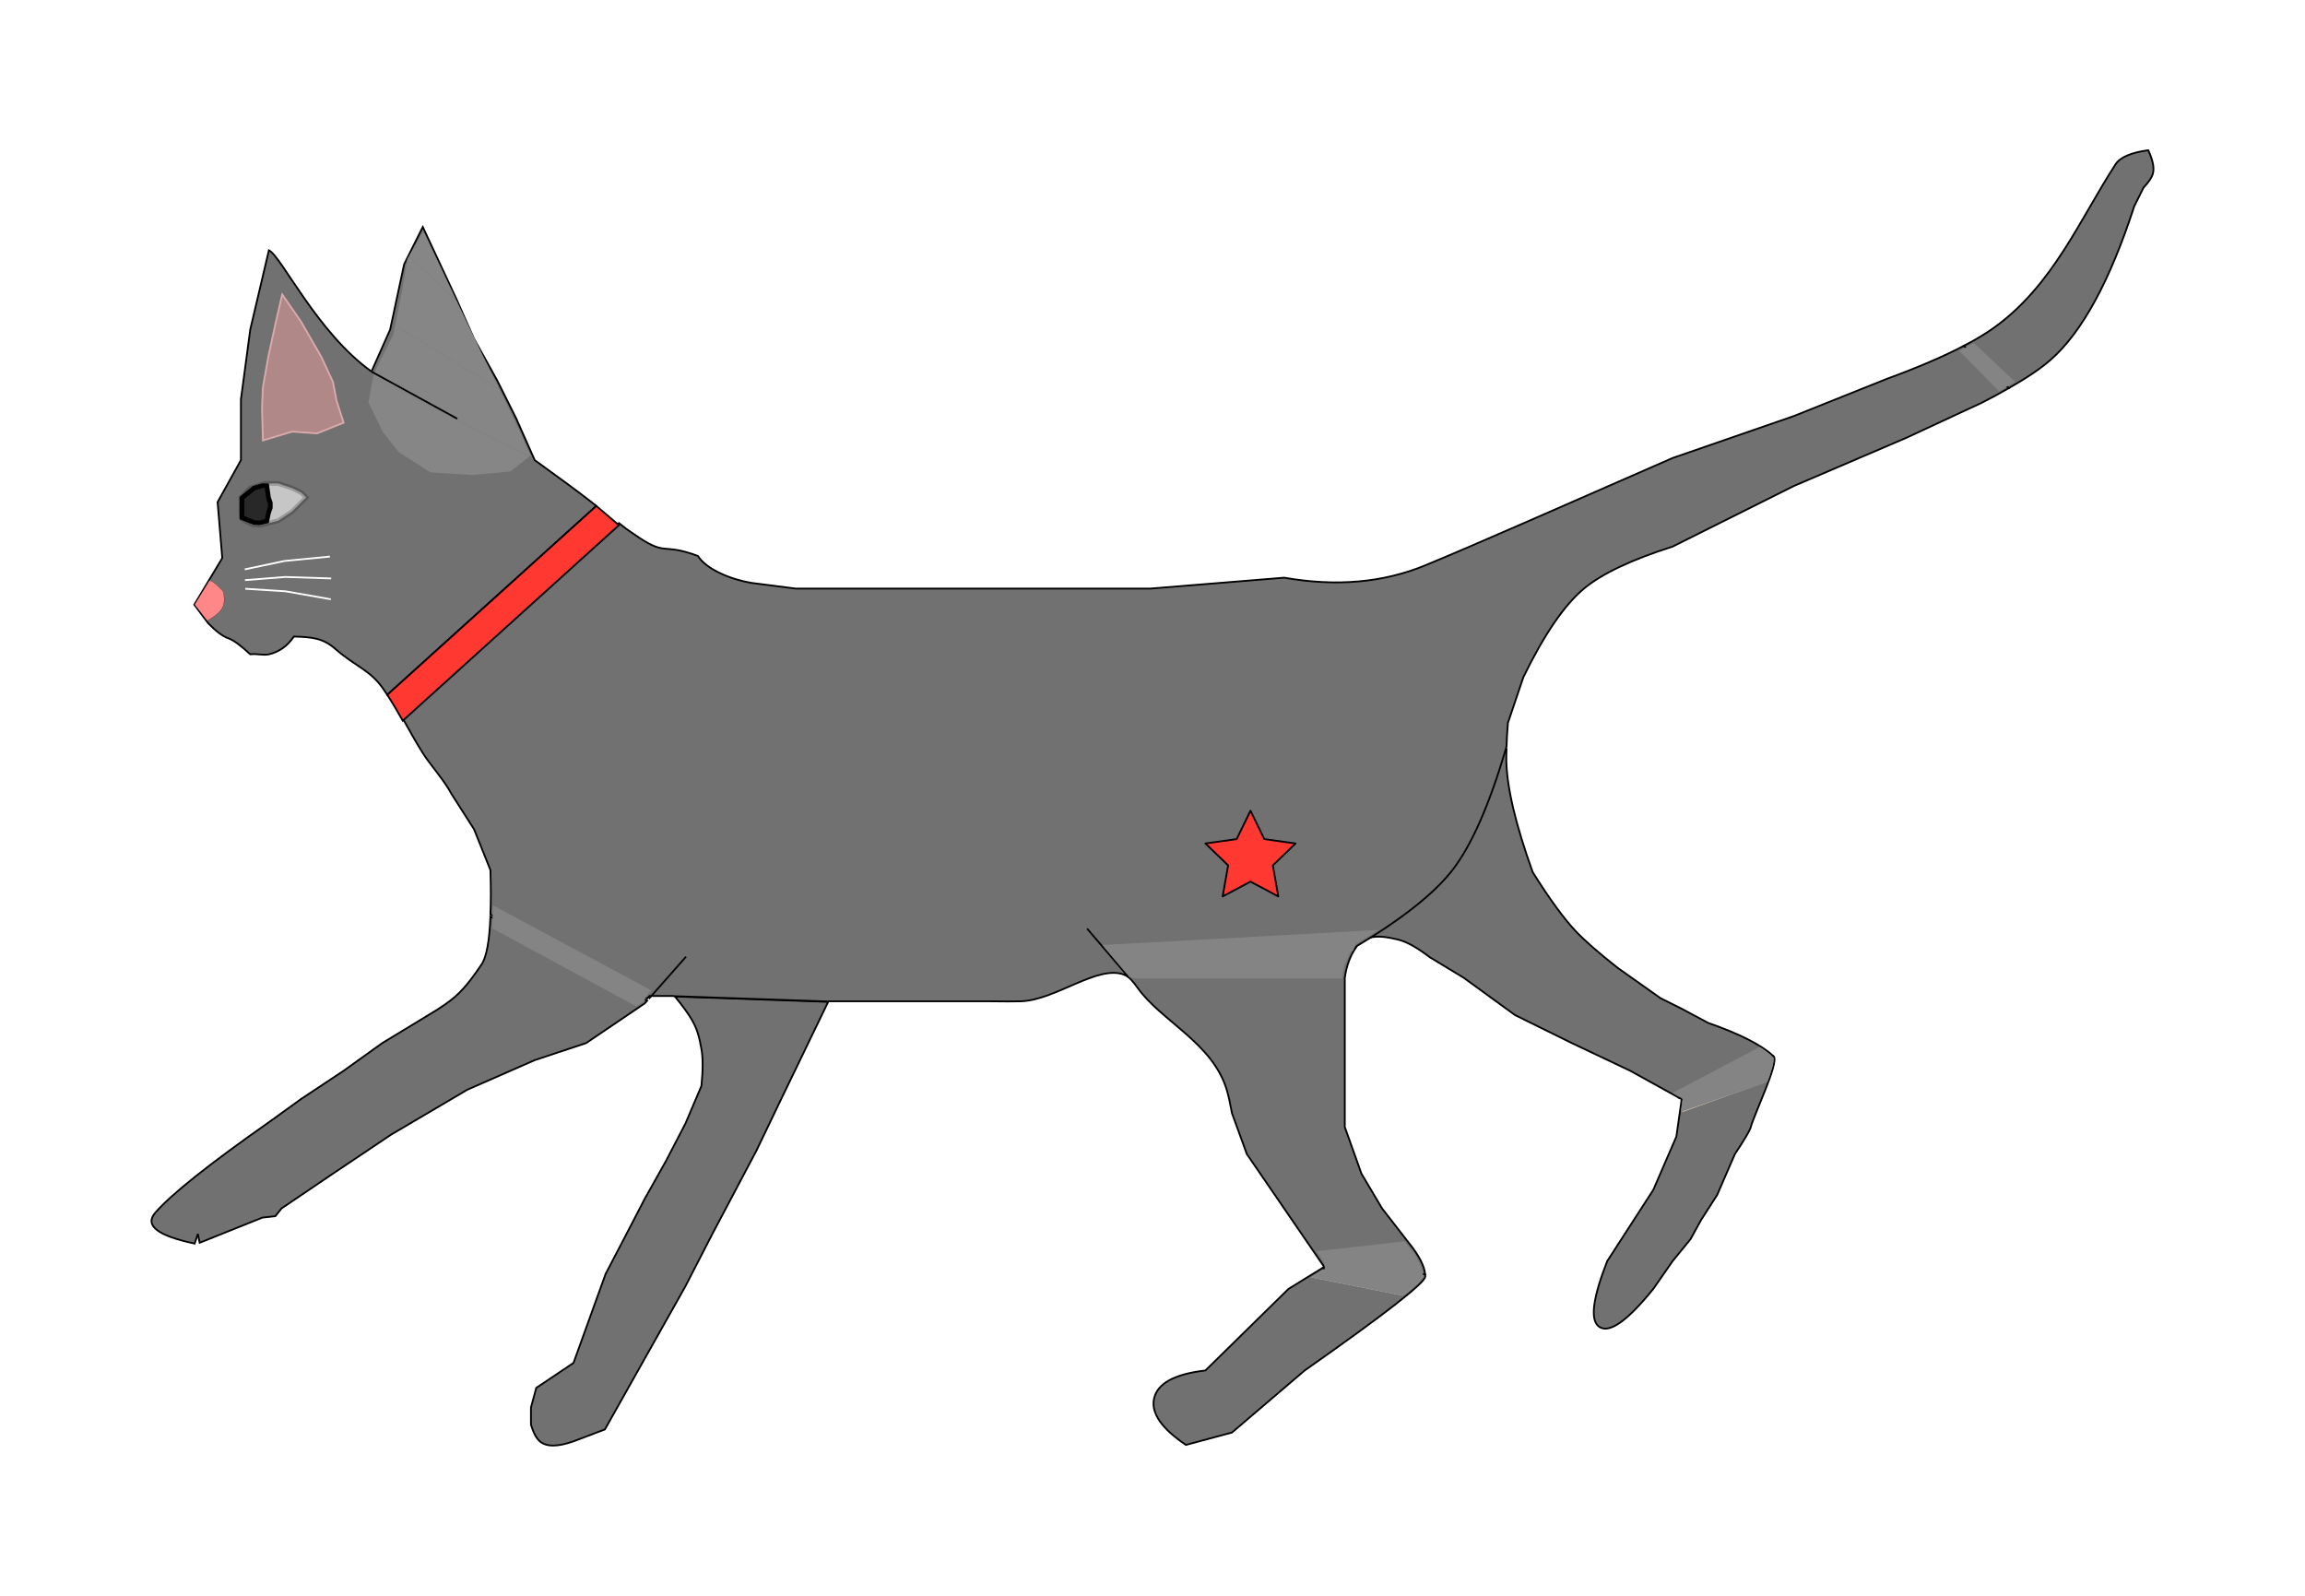
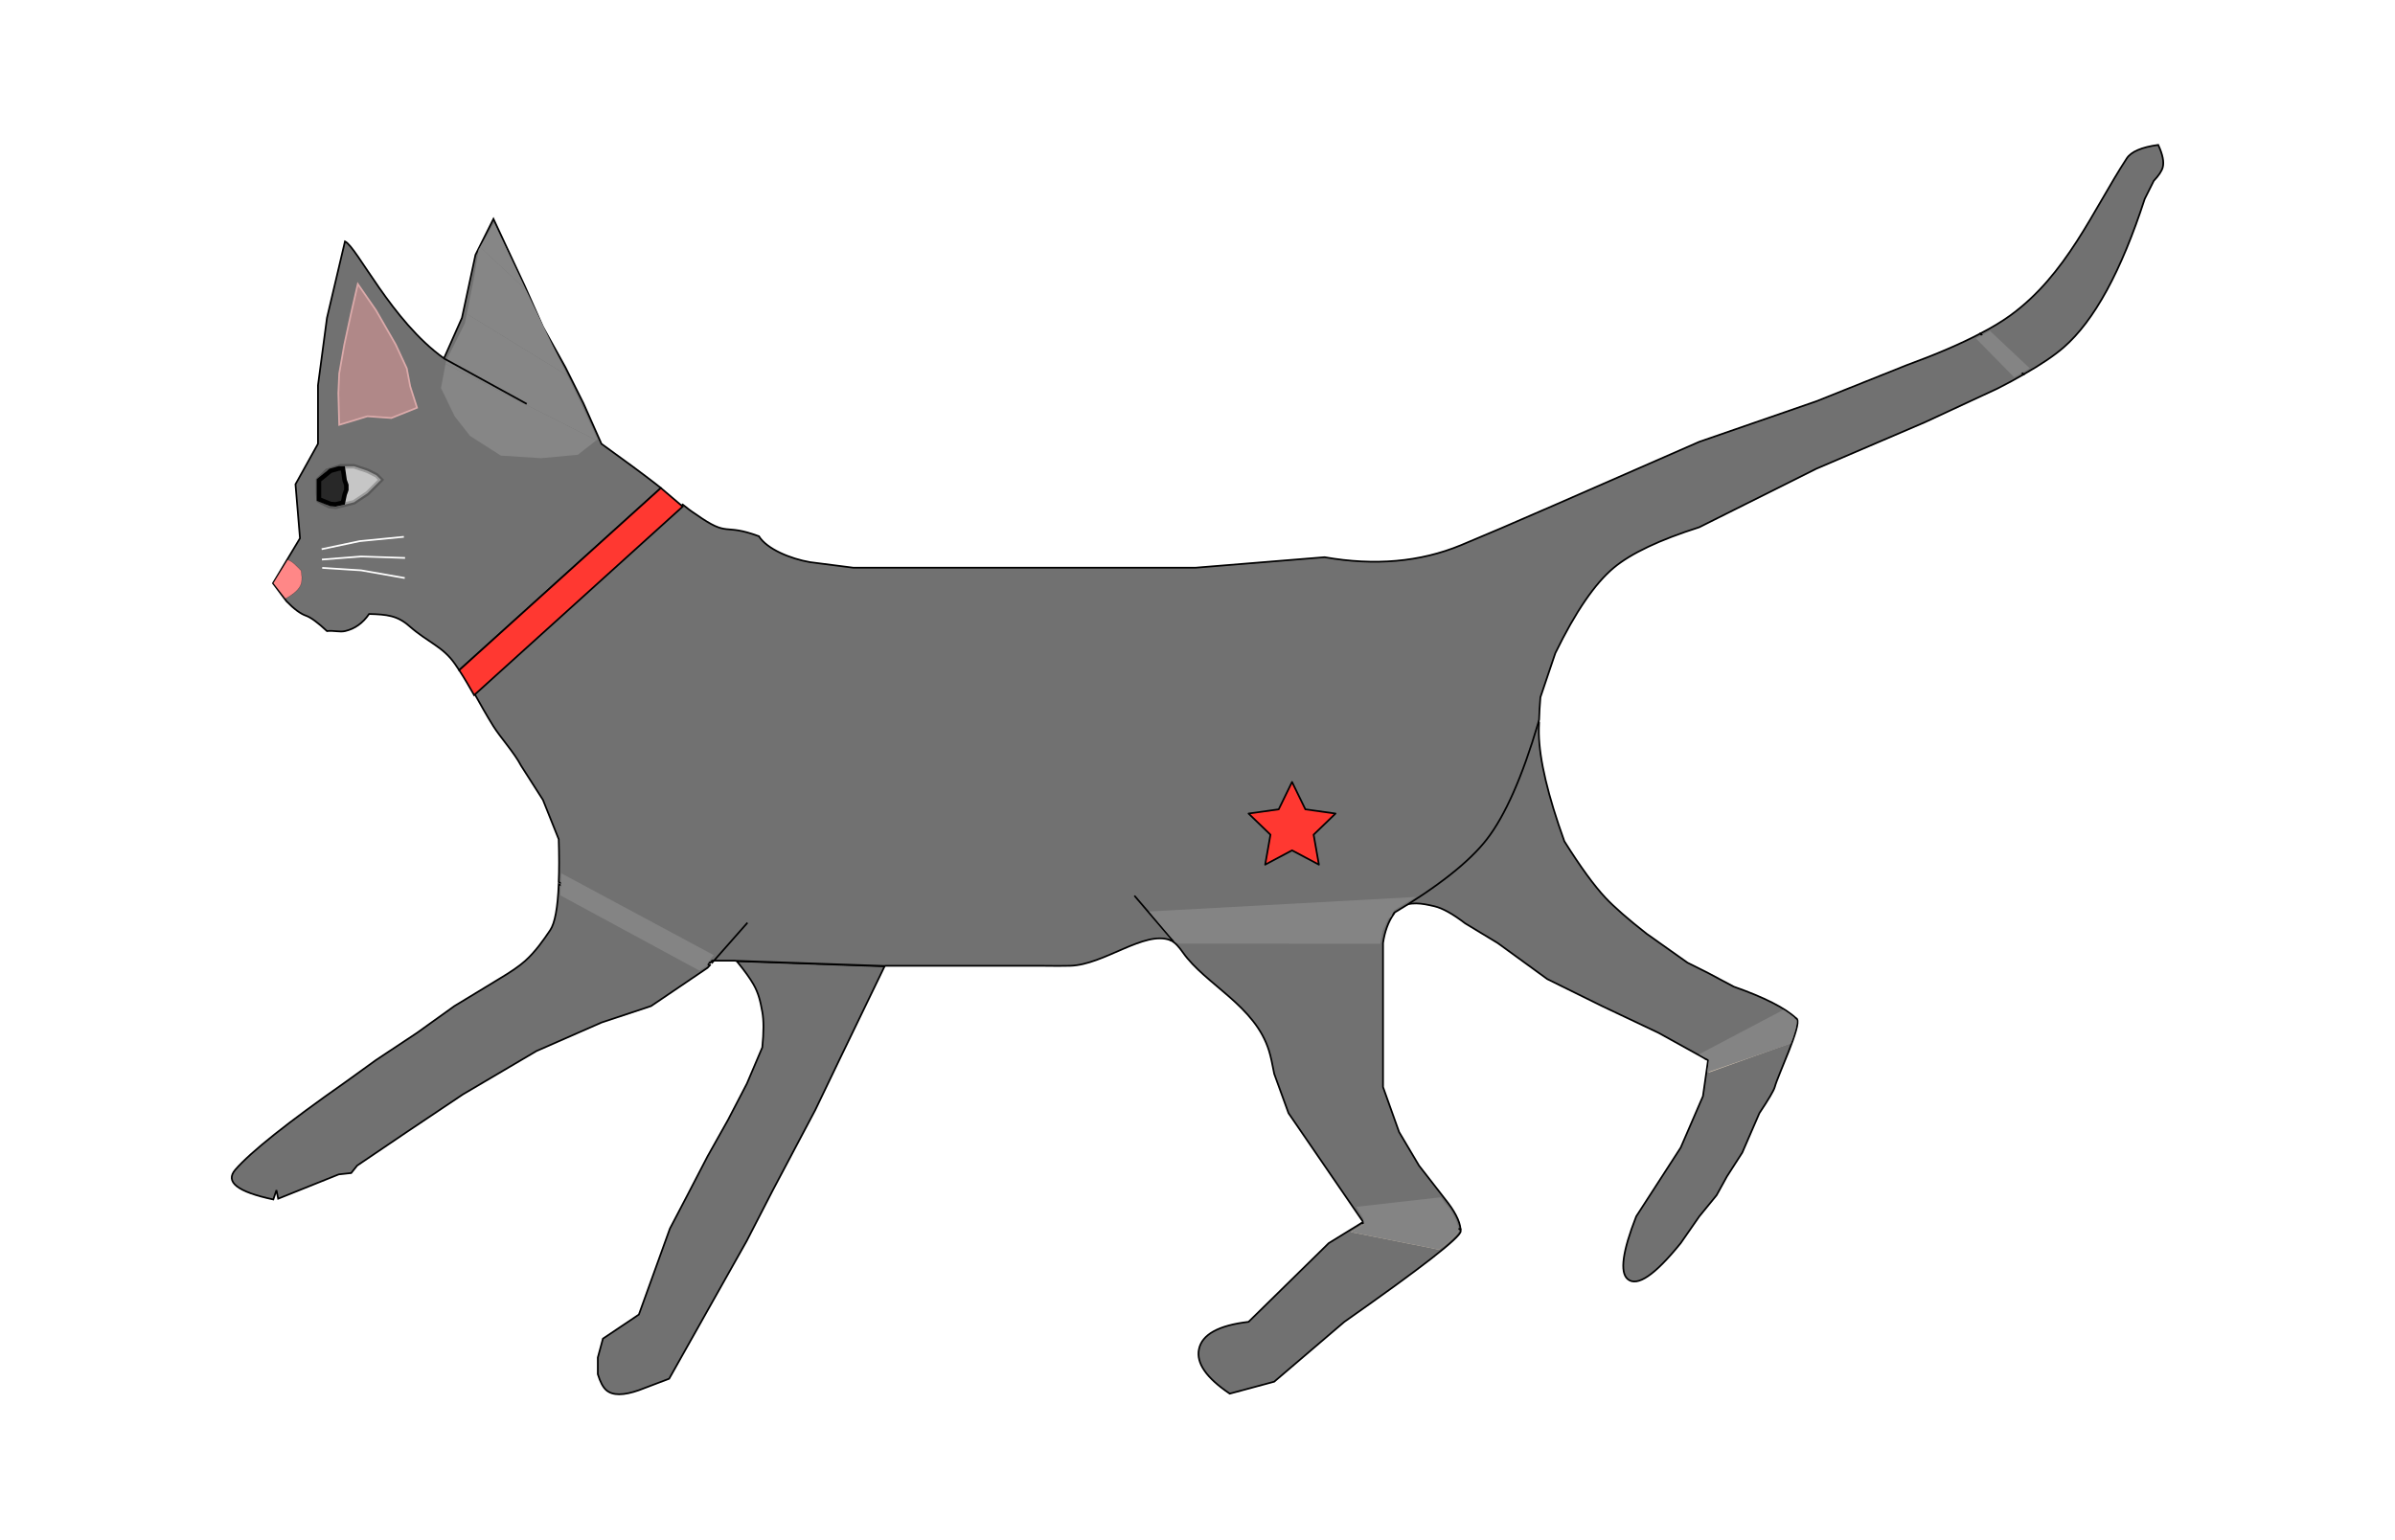
- <svg xmlns="http://www.w3.org/2000/svg" style="isolation:isolate" viewBox="0 0 1300 900">
+ <svg xmlns="http://www.w3.org/2000/svg" style="isolation:isolate" viewBox="0 0 1400 900">
  <defs>
-     <clipPath id="_clipPath_KwQcZLD8CQBrF9cuWZviYLbmrMdDDrrR">
-       <rect width="1300" height="900" />
+     <clipPath id="_clipPath_joK7MzPg18I7DQjyiSgDEmi9RbNoaa8c">
+       <rect width="1400" height="900" />
    </clipPath>
  </defs>
-   <g clip-path="url(#_clipPath_KwQcZLD8CQBrF9cuWZviYLbmrMdDDrrR)">
+   <g clip-path="url(#_clipPath_joK7MzPg18I7DQjyiSgDEmi9RbNoaa8c)">
    <g style="isolation:isolate" class="cat">
      <g class="leg-front-right">
-         <path d=" M 467.097 565.014 L 440.598 619.832 L 426.598 648.994 L 401.598 696.255 L 386.598 725.417 L 341.161 806.178 L 323.451 812.901 Q 309.973 817.653 304.451 812.901 Q 301.564 810.415 299.451 803.534 L 299.451 793.795 L 302.451 782.734 L 323.451 768.656 L 341.598 718.378 L 351.598 699.272 L 363.598 676.144 L 375.598 654.765 L 386.598 633.607 L 395.598 612.449 Q 396.944 598.972 395.598 591.677 C 394.469 585.556 393.501 580.955 390.451 575.588 C 388.468 572.098 385.229 567.591 380.669 562.014 L 467.097 565.014 Z " fill="rgb(113,113,113)" vector-effect="non-scaling-stroke" stroke-width="1" stroke="rgb(0,0,0)" stroke-linejoin="miter" stroke-linecap="square" stroke-miterlimit="3" />
+         <path d=" M 517.097 565.014 L 490.598 619.832 L 476.598 648.994 L 451.598 696.255 L 436.598 725.417 L 391.161 806.178 L 373.451 812.901 Q 359.973 817.653 354.451 812.901 Q 351.564 810.415 349.451 803.534 L 349.451 793.795 L 352.451 782.734 L 373.451 768.656 L 391.598 718.378 L 401.598 699.272 L 413.598 676.144 L 425.598 654.765 L 436.598 633.607 L 445.598 612.449 Q 446.944 598.972 445.598 591.677 C 444.469 585.556 443.501 580.955 440.451 575.588 C 438.468 572.098 435.229 567.591 430.669 562.014 L 517.097 565.014 Z " fill="rgb(113,113,113)" vector-effect="non-scaling-stroke" stroke-width="1" stroke="rgb(0,0,0)" stroke-linejoin="miter" stroke-linecap="square" stroke-miterlimit="3" />
      </g>
      <g class="leg-back-right">
        <g class="bottom">
-           <path d=" M 999.872 595.446 Q 1000.236 595.704 1000.451 595.914 C 1003.22 599.682 989.222 628.741 987.451 635.612 Q 986.703 638.517 978.451 650.914 L 968.451 673.969 L 959.451 687.969 L 953.451 698.873 L 943.327 711.27 L 932.451 726.914 Q 909.738 755.017 901.451 747.914 Q 894.451 741.914 906.451 711.27 L 932.451 671.049 L 945.451 641.01 L 948.451 619.969 L 947.025 619.179 L 999.872 595.446 Z " fill="rgb(113,113,113)" vector-effect="non-scaling-stroke" stroke-width="1" stroke="rgb(0,0,0)" stroke-linejoin="miter" stroke-linecap="square" stroke-miterlimit="3" />
-           <path d=" M 946.383 617.326 L 949.846 619.389 L 948.763 627.203 L 995.969 610.239 L 997.351 606.469 L 998.772 601.711 L 999.017 600.848 L 999.479 598.357 L 999.51 597.154 L 997.6 595.119 L 996.991 594.614 L 946.383 617.326 Z " fill="rgb(219,201,180)" />
+           <path d=" M 1049.872 595.446 Q 1050.236 595.704 1050.451 595.914 C 1053.22 599.682 1039.222 628.741 1037.451 635.612 Q 1036.703 638.517 1028.451 650.914 L 1018.451 673.969 L 1009.451 687.969 L 1003.451 698.873 L 993.327 711.27 L 982.451 726.914 Q 959.738 755.017 951.451 747.914 Q 944.451 741.914 956.451 711.27 L 982.451 671.049 L 995.451 641.01 L 998.451 619.969 L 997.025 619.179 L 1049.872 595.446 Z " fill="rgb(113,113,113)" vector-effect="non-scaling-stroke" stroke-width="1" stroke="rgb(0,0,0)" stroke-linejoin="miter" stroke-linecap="square" stroke-miterlimit="3" />
+           <path d=" M 996.383 617.326 L 999.846 619.389 L 998.763 627.203 L 1045.969 610.239 L 1047.351 606.469 L 1048.772 601.711 L 1049.017 600.848 L 1049.479 598.357 L 1049.51 597.154 L 1047.6 595.119 L 1046.991 594.614 L 996.383 617.326 Z " fill="rgb(219,201,180)" />
        </g>
        <g class="top">
-           <path d=" M 763.223 535.969 C 764.529 533.712 766.076 532.042 767.845 530.914 C 774.24 526.835 781.301 528.243 788.451 529.914 Q 795.588 531.581 806.451 539.914 L 825.451 551.414 L 854.451 572.489 L 886.451 588.27 L 919.451 603.914 L 947.025 619.179 L 999.997 595.493 C 993.502 589.378 981.315 583.185 963.451 576.914 L 948.451 568.914 L 936.451 562.914 L 912.451 545.914 Q 896.135 533.094 888.451 524.914 Q 878.61 514.436 864.451 491.914 Q 850.013 451.827 849.551 428.914 Q 849.494 426.102 849.689 422.033 L 848.151 424.014 L 763.223 535.969 Z " fill="rgb(113,113,113)" vector-effect="non-scaling-stroke" stroke-width="1" stroke="rgb(0,0,0)" stroke-linejoin="miter" stroke-linecap="square" stroke-miterlimit="3" />
-           <path d=" M 943.162 616.479 L 948.987 619.697 L 947.962 627.1 L 996.793 610.216 L 998.169 606.554 L 999.767 601.245 L 1000.259 598.615 L 1000.332 596.919 L 1000.086 596.255 L 998.447 594.76 L 995.516 592.487 L 992.526 590.451 L 943.162 616.479 Z " fill="rgb(132,132,132)" />
+           <path d=" M 813.223 535.969 C 814.529 533.712 816.076 532.042 817.845 530.914 C 824.24 526.835 831.301 528.243 838.451 529.914 Q 845.588 531.581 856.451 539.914 L 875.451 551.414 L 904.451 572.489 L 936.451 588.27 L 969.451 603.914 L 997.025 619.179 L 1049.997 595.493 C 1043.502 589.378 1031.315 583.185 1013.451 576.914 L 998.451 568.914 L 986.451 562.914 L 962.451 545.914 Q 946.135 533.094 938.451 524.914 Q 928.61 514.436 914.451 491.914 Q 900.013 451.827 899.551 428.914 Q 899.494 426.102 899.689 422.033 L 898.151 424.014 L 813.223 535.969 Z " fill="rgb(113,113,113)" vector-effect="non-scaling-stroke" stroke-width="1" stroke="rgb(0,0,0)" stroke-linejoin="miter" stroke-linecap="square" stroke-miterlimit="3" />
+           <path d=" M 993.162 616.479 L 998.987 619.697 L 997.962 627.1 L 1046.793 610.216 L 1048.169 606.554 L 1049.767 601.245 L 1050.259 598.615 L 1050.332 596.919 L 1050.086 596.255 L 1048.447 594.76 L 1045.516 592.487 L 1042.526 590.451 L 993.162 616.479 Z " fill="rgb(132,132,132)" />
        </g>
      </g>
      <g class="body">
-         <path d=" M 1132.971 218.891 C 1128.483 221.518 1123.351 224.278 1117.734 227.136 L 1075.178 246.906 L 1011.711 274.093 L 943.327 308.285 Q 908.445 319.392 893.354 331.956 Q 876.794 345.744 859.163 381.929 L 850.451 407.723 C 850.034 412.912 849.759 417.389 849.689 420.843 L 849.151 422.823 Q 835.194 469.978 819.151 490.723 Q 803.694 510.711 763.223 534.778 L 634.135 549.761 C 618.962 543.877 595.421 564.175 575.598 564.723 Q 569.626 564.888 558.598 564.723 L 543.598 564.723 L 522.598 564.723 L 498.834 564.723 L 467.598 564.723 L 467.097 564.823 L 380.151 561.823 L 379.451 561.723 L 366.308 561.723 L 366.308 561.723 L 365.019 563.15 L 276.593 515.76 C 276.902 508.753 276.897 500.378 276.598 490.723 L 267.382 467.723 L 254.598 447.723 C 250.657 440.156 242.502 431.188 238.45 424.723 C 234.338 418.162 230.782 411.675 227.159 405.274 L 349.065 295.014 C 351.622 297.099 354.18 299.048 356.806 300.723 C 376.598 314.723 372.174 305.583 393.628 313.545 C 398.266 321.001 411.931 326.723 423.598 328.723 L 448.861 331.956 L 540.916 331.956 L 632.971 331.956 L 648.752 331.956 L 724.286 325.805 Q 768.286 333.528 803.93 318.805 Q 823.505 310.72 859.163 295.134 L 943.327 258.312 L 1011.711 234.641 L 1064.313 213.6 Q 1090.397 204.064 1107.588 195.031 L 1132.971 218.891 Z " fill="rgb(113,113,113)" vector-effect="non-scaling-stroke" stroke-width="1" stroke="rgb(0,0,0)" stroke-linejoin="miter" stroke-linecap="square" stroke-miterlimit="3" />
-         <path d=" M 705.263 457.24 L 713.059 473.237 L 730.68 475.707 L 717.876 488.064 L 720.971 505.587 L 705.263 497.228 L 689.554 505.587 L 692.65 488.064 L 679.845 475.707 L 697.468 473.237 L 705.263 457.24 Z " fill-rule="evenodd" fill="rgb(255,56,49)" vector-effect="non-scaling-stroke" stroke-width="1" stroke="rgb(0,0,0)" stroke-linejoin="round" stroke-linecap="butt" stroke-miterlimit="1.414" />
+         <path d=" M 1182.971 218.891 C 1178.483 221.518 1173.351 224.278 1167.734 227.136 L 1125.178 246.906 L 1061.711 274.093 L 993.327 308.285 Q 958.445 319.392 943.354 331.956 Q 926.794 345.744 909.163 381.929 L 900.451 407.723 C 900.034 412.912 899.759 417.389 899.689 420.843 L 899.151 422.823 Q 885.194 469.978 869.151 490.723 Q 853.694 510.711 813.223 534.778 L 684.135 549.761 C 668.962 543.877 645.421 564.175 625.598 564.723 Q 619.626 564.888 608.598 564.723 L 593.598 564.723 L 572.598 564.723 L 548.834 564.723 L 517.598 564.723 L 517.097 564.823 L 430.151 561.823 L 429.451 561.723 L 416.308 561.723 L 416.308 561.723 L 415.019 563.15 L 326.593 515.76 C 326.902 508.753 326.897 500.378 326.598 490.723 L 317.382 467.723 L 304.598 447.723 C 300.657 440.156 292.502 431.188 288.45 424.723 C 284.338 418.162 280.782 411.675 277.159 405.274 L 399.065 295.014 C 401.622 297.099 404.18 299.048 406.806 300.723 C 426.598 314.723 422.174 305.583 443.628 313.545 C 448.266 321.001 461.931 326.723 473.598 328.723 L 498.861 331.956 L 590.916 331.956 L 682.971 331.956 L 698.752 331.956 L 774.286 325.805 Q 818.286 333.528 853.93 318.805 Q 873.505 310.72 909.163 295.134 L 993.327 258.312 L 1061.711 234.641 L 1114.313 213.6 Q 1140.397 204.064 1157.588 195.031 L 1182.971 218.891 Z " fill="rgb(113,113,113)" vector-effect="non-scaling-stroke" stroke-width="1" stroke="rgb(0,0,0)" stroke-linejoin="miter" stroke-linecap="square" stroke-miterlimit="3" />
+         <path d=" M 755.263 457.24 L 763.059 473.237 L 780.68 475.707 L 767.876 488.064 L 770.971 505.587 L 755.263 497.228 L 739.554 505.587 L 742.65 488.064 L 729.845 475.707 L 747.468 473.237 L 755.263 457.24 Z " fill-rule="evenodd" fill="rgb(255,56,49)" vector-effect="non-scaling-stroke" stroke-width="1" stroke="rgb(0,0,0)" stroke-linejoin="round" stroke-linecap="butt" stroke-miterlimit="1.414" />
        <g class="tail-top">
-           <path d=" M 1132.971 218.891 Q 1148.109 210.283 1156.368 203.079 Q 1183.102 179.761 1203.711 116.285 L 1208.971 105.764 Q 1213.339 101.145 1214.231 97.874 Q 1215.517 93.161 1211.601 84.723 Q 1197.037 86.712 1193.19 92.614 C 1173.389 122.994 1158.024 160.745 1124.807 184.668 C 1120.091 188.065 1114.38 191.517 1107.588 195.031 L 1132.971 218.891 Z " fill="rgb(113,113,113)" vector-effect="non-scaling-stroke" stroke-width="1" stroke="rgb(0,0,0)" stroke-linejoin="miter" stroke-linecap="square" stroke-miterlimit="3" />
-           <path d=" M 1105.01 197.86 L 1108.594 195.984 L 1113.246 193.481 L 1136.502 215.353 L 1131.892 218.023 L 1127.354 220.592 L 1105.01 197.86 Z " fill="rgb(132,132,132)" />
+           <path d=" M 1182.971 218.891 Q 1198.109 210.283 1206.368 203.079 Q 1233.102 179.761 1253.711 116.285 L 1258.971 105.764 Q 1263.339 101.145 1264.231 97.874 Q 1265.517 93.161 1261.601 84.723 Q 1247.037 86.712 1243.19 92.614 C 1223.389 122.994 1208.024 160.745 1174.807 184.668 C 1170.091 188.065 1164.38 191.517 1157.588 195.031 L 1182.971 218.891 Z " fill="rgb(113,113,113)" vector-effect="non-scaling-stroke" stroke-width="1" stroke="rgb(0,0,0)" stroke-linejoin="miter" stroke-linecap="square" stroke-miterlimit="3" />
+           <path d=" M 1155.01 197.86 L 1158.594 195.984 L 1163.246 193.481 L 1186.502 215.353 L 1181.892 218.023 L 1177.354 220.592 L 1155.01 197.86 Z " fill="rgb(132,132,132)" />
        </g>
      </g>
      <g style="isolation:isolate" class="head">
-         <path d=" M 218.416 391.875 C 217.636 390.691 216.841 389.51 216.023 388.331 C 208.747 377.849 200.462 375.91 189.216 366.048 C 182.275 359.96 176.267 359.285 165.76 359.011 Q 160.258 367.032 151.729 369.014 C 148.519 369.76 144.988 368.529 141.135 369.014 Q 133.023 361.455 128.849 360.018 Q 124.062 358.37 117.464 351.558 L 109.574 341.037 L 125.354 314.736 L 122.724 283.174 L 135.875 259.503 L 135.875 225.311 L 141.135 185.859 L 151.656 141.147 C 158.667 144.457 178.834 187.612 209.519 209.53 L 220.039 185.859 L 227.93 149.037 L 238.45 127.996 L 256.861 167.448 L 267.382 191.119 L 280.533 214.79 L 291.053 235.832 L 301.574 259.503 Q 322.551 274.584 333.598 283.174 C 334.516 283.888 335.42 284.613 336.321 285.341 L 218.416 391.875 Z " fill="rgb(113,113,113)" vector-effect="non-scaling-stroke" stroke-width="1" stroke="rgb(0,0,0)" stroke-linejoin="miter" stroke-linecap="square" stroke-miterlimit="3" />
-         <path d=" M 109.772 340.984 Q 115.273 332.159 118.124 327.385 C 120.823 328.047 123.113 330.746 125.979 333.622 C 126.321 335.786 126.831 338.805 125.979 341.476 Q 124.583 345.852 116.869 350.067 L 109.772 340.984 Z " fill="rgb(255,135,135)" vector-effect="non-scaling-stroke" stroke-width="0.1" stroke="rgb(0,0,0)" stroke-linejoin="miter" stroke-linecap="square" stroke-miterlimit="3" />
-         <path d=" M 147.783 229.914 L 148.283 218.414 L 151.283 201.414 L 155.283 182.914 L 159.165 166.076 L 169.783 181.414 L 181.283 201.414 L 187.783 215.414 L 189.783 225.914 L 193.783 238.414 L 178.783 244.414 L 164.783 243.414 L 148.283 248.414 L 147.783 229.914 Z " fill="rgb(176,136,136)" vector-effect="non-scaling-stroke" stroke-width="1" stroke="rgb(219,170,170)" stroke-linejoin="miter" stroke-linecap="square" stroke-miterlimit="3" />
+         <path d=" M 268.416 391.875 C 267.636 390.691 266.841 389.51 266.023 388.331 C 258.747 377.849 250.462 375.91 239.216 366.048 C 232.275 359.96 226.267 359.285 215.76 359.011 Q 210.258 367.032 201.729 369.014 C 198.519 369.76 194.988 368.529 191.135 369.014 Q 183.023 361.455 178.849 360.018 Q 174.062 358.37 167.464 351.558 L 159.574 341.037 L 175.354 314.736 L 172.724 283.174 L 185.875 259.503 L 185.875 225.311 L 191.135 185.859 L 201.656 141.147 C 208.667 144.457 228.834 187.612 259.519 209.53 L 270.039 185.859 L 277.93 149.037 L 288.45 127.996 L 306.861 167.448 L 317.382 191.119 L 330.533 214.79 L 341.053 235.832 L 351.574 259.503 Q 372.551 274.584 383.598 283.174 C 384.516 283.888 385.42 284.613 386.321 285.341 L 268.416 391.875 Z " fill="rgb(113,113,113)" vector-effect="non-scaling-stroke" stroke-width="1" stroke="rgb(0,0,0)" stroke-linejoin="miter" stroke-linecap="square" stroke-miterlimit="3" />
+         <path d=" M 159.772 340.984 Q 165.273 332.159 168.124 327.385 C 170.823 328.047 173.113 330.746 175.979 333.622 C 176.321 335.786 176.831 338.805 175.979 341.476 Q 174.583 345.852 166.869 350.067 L 159.772 340.984 Z " fill="rgb(255,135,135)" vector-effect="non-scaling-stroke" stroke-width="0.1" stroke="rgb(0,0,0)" stroke-linejoin="miter" stroke-linecap="square" stroke-miterlimit="3" />
+         <path d=" M 197.783 229.914 L 198.283 218.414 L 201.283 201.414 L 205.283 182.914 L 209.165 166.076 L 219.783 181.414 L 231.283 201.414 L 237.783 215.414 L 239.783 225.914 L 243.783 238.414 L 228.783 244.414 L 214.783 243.414 L 198.283 248.414 L 197.783 229.914 Z " fill="rgb(176,136,136)" vector-effect="non-scaling-stroke" stroke-width="1" stroke="rgb(219,170,170)" stroke-linejoin="miter" stroke-linecap="square" stroke-miterlimit="3" />
        <g style="isolation:isolate" class="cat-eye">
-           <path d=" M 135.875 280.544 L 141.135 275.284 L 149.026 272.653 L 156.916 272.653 L 164.806 275.284 L 170.067 277.914 L 172.697 280.544 L 170.067 283.174 L 164.806 288.434 L 156.916 293.695 L 146.396 296.325 L 142.451 295.914 L 138.451 293.914 L 136.248 292.626 L 135.875 288.434 L 135.875 280.544 Z " fill="rgb(198,198,198)" vector-effect="non-scaling-stroke" stroke-width="2.63" stroke="rgb(0,0,0)" stroke-opacity="0.22" stroke-linejoin="miter" stroke-linecap="square" stroke-miterlimit="3" />
-           <path d=" M 148.099 273.914 L 143.238 275.284 L 136.451 280.83 L 136.451 283.603 L 136.451 286.376 L 136.451 289.149 L 136.451 291.922 L 143.238 294.695 L 146.132 294.914 L 150.451 293.914 L 151.451 289.149 L 152.451 286.376 L 152.451 283.603 L 151.451 280.83 L 150.451 273.914 L 148.099 273.914 Z " fill="rgb(40,40,40)" vector-effect="non-scaling-stroke" stroke-width="2.63" stroke="rgb(0,0,0)" stroke-linejoin="miter" stroke-linecap="square" stroke-miterlimit="3" />
+           <path d=" M 185.875 280.544 L 191.135 275.284 L 199.026 272.653 L 206.916 272.653 L 214.806 275.284 L 220.067 277.914 L 222.697 280.544 L 220.067 283.174 L 214.806 288.434 L 206.916 293.695 L 196.396 296.325 L 192.451 295.914 L 188.451 293.914 L 186.248 292.626 L 185.875 288.434 L 185.875 280.544 Z " fill="rgb(198,198,198)" vector-effect="non-scaling-stroke" stroke-width="2.63" stroke="rgb(0,0,0)" stroke-opacity="0.22" stroke-linejoin="miter" stroke-linecap="square" stroke-miterlimit="3" />
+           <path d=" M 198.099 273.914 L 193.238 275.284 L 186.451 280.83 L 186.451 283.603 L 186.451 286.376 L 186.451 289.149 L 186.451 291.922 L 193.238 294.695 L 196.132 294.914 L 200.451 293.914 L 201.451 289.149 L 202.451 286.376 L 202.451 283.603 L 201.451 280.83 L 200.451 273.914 L 198.099 273.914 Z " fill="rgb(40,40,40)" vector-effect="non-scaling-stroke" stroke-width="2.63" stroke="rgb(0,0,0)" stroke-linejoin="miter" stroke-linecap="square" stroke-miterlimit="3" />
        </g>
        <g style="isolation:isolate" class="whiskers">
-           <path d=" M 138.511 321.014 L 160.357 316.399 L 185.588 313.937" fill="none" vector-effect="non-scaling-stroke" stroke-width="1" stroke="rgb(255,255,255)" stroke-linejoin="miter" stroke-linecap="square" stroke-miterlimit="3" />
-           <path d=" M 138.677 327.147 L 160.937 325.396 L 186.274 326.219" fill="none" vector-effect="non-scaling-stroke" stroke-width="1" stroke="rgb(255,255,255)" stroke-linejoin="miter" stroke-linecap="square" stroke-miterlimit="3" />
-           <path d=" M 138.851 332.08 L 161.134 333.499 L 186.1 337.901" fill="none" vector-effect="non-scaling-stroke" stroke-width="1" stroke="rgb(255,255,255)" stroke-linejoin="miter" stroke-linecap="square" stroke-miterlimit="3" />
+           <path d=" M 188.511 321.014 L 210.357 316.399 L 235.588 313.937" fill="none" vector-effect="non-scaling-stroke" stroke-width="1" stroke="rgb(255,255,255)" stroke-linejoin="miter" stroke-linecap="square" stroke-miterlimit="3" />
+           <path d=" M 188.677 327.147 L 210.937 325.396 L 236.274 326.219" fill="none" vector-effect="non-scaling-stroke" stroke-width="1" stroke="rgb(255,255,255)" stroke-linejoin="miter" stroke-linecap="square" stroke-miterlimit="3" />
+           <path d=" M 188.851 332.08 L 211.134 333.499 L 236.1 337.901" fill="none" vector-effect="non-scaling-stroke" stroke-width="1" stroke="rgb(255,255,255)" stroke-linejoin="miter" stroke-linecap="square" stroke-miterlimit="3" />
        </g>
        <g style="isolation:isolate" class="right-ear-shadow">
-           <path d=" M 298.59 257.456 L 287.783 265.914 L 266.283 267.914 L 242.783 266.414 L 224.783 254.914 L 215.783 243.414 L 207.783 226.914 L 210.432 212.789 L 298.59 257.456 Z " fill="rgb(134,134,134)" />
-           <path d=" M 281.78 219.689 L 288.783 233.914 L 299.283 256.914 L 298.59 257.456 L 210.432 212.789 L 210.783 210.914 L 221.783 188.914 L 222.862 183.521 L 281.78 219.689 Z " fill="rgb(134,134,134)" />
-           <path d=" M 257.442 169.379 L 272.783 201.414 L 281.78 219.689 L 222.862 183.521 L 226.783 163.914 L 229.783 145.914 L 230.63 144.455 L 257.442 169.379 Z " fill="rgb(134,134,134)" />
-           <path d=" M 257.442 169.379 L 238.783 130.414 L 230.63 144.455 L 257.442 169.379 Z " fill="rgb(134,134,134)" />
-           <line x1="210.324" y1="210.044" x2="257.442" y2="235.914" vector-effect="non-scaling-stroke" stroke-width="1" stroke="rgb(0,0,0)" stroke-linejoin="miter" stroke-linecap="square" stroke-miterlimit="3" />
+           <path d=" M 348.59 257.456 L 337.783 265.914 L 316.283 267.914 L 292.783 266.414 L 274.783 254.914 L 265.783 243.414 L 257.783 226.914 L 260.432 212.789 L 348.59 257.456 Z " fill="rgb(134,134,134)" />
+           <path d=" M 331.78 219.689 L 338.783 233.914 L 349.283 256.914 L 348.59 257.456 L 260.432 212.789 L 260.783 210.914 L 271.783 188.914 L 272.862 183.521 L 331.78 219.689 Z " fill="rgb(134,134,134)" />
+           <path d=" M 307.442 169.379 L 322.783 201.414 L 331.78 219.689 L 272.862 183.521 L 276.783 163.914 L 279.783 145.914 L 280.63 144.455 L 307.442 169.379 Z " fill="rgb(134,134,134)" />
+           <path d=" M 307.442 169.379 L 288.783 130.414 L 280.63 144.455 L 307.442 169.379 Z " fill="rgb(134,134,134)" />
+           <line x1="260.324" y1="210.044" x2="307.442" y2="235.914" vector-effect="non-scaling-stroke" stroke-width="1" stroke="rgb(0,0,0)" stroke-linejoin="miter" stroke-linecap="square" stroke-miterlimit="3" />
        </g>
-         <path d=" M 349.065 296.205 C 344.904 292.779 340.75 288.977 336.321 285.341 L 218.416 391.875 C 221.558 396.685 224.378 401.549 227.159 406.465 L 349.065 296.205 Z " fill="rgb(255,56,49)" vector-effect="non-scaling-stroke" stroke-width="1" stroke="rgb(0,0,0)" stroke-linejoin="miter" stroke-linecap="square" stroke-miterlimit="3" />
+         <path d=" M 399.065 296.205 C 394.904 292.779 390.75 288.977 386.321 285.341 L 268.416 391.875 C 271.558 396.685 274.378 401.549 277.159 406.465 L 399.065 296.205 Z " fill="rgb(255,56,49)" vector-effect="non-scaling-stroke" stroke-width="1" stroke="rgb(0,0,0)" stroke-linejoin="miter" stroke-linecap="square" stroke-miterlimit="3" />
      </g>
      <g class="leg-back-left">
        <g class="bottom">
-           <path d=" M 803.771 718.701 Q 803.845 719.323 803.845 719.914 Q 803.845 725.164 735.845 772.914 L 694.845 807.914 L 668.845 814.914 Q 648.316 801.081 650.845 788.914 Q 653.534 775.977 679.845 772.914 L 726.699 726.914 L 745.844 715.133 L 803.771 718.701 Z " fill="rgb(113,113,113)" vector-effect="non-scaling-stroke" stroke-width="1" stroke="rgb(0,0,0)" stroke-linejoin="miter" stroke-linecap="square" stroke-miterlimit="3" />
-           <path d=" M 742.782 705.671 L 792.267 700.071 L 794.401 703.129 L 797.401 706.533 L 799.017 709.36 L 800.978 713.225 L 802.536 717.725 L 802.544 719.935 L 801.749 721.072 L 800.068 722.982 L 795.736 727.073 L 791.097 730.713 L 739.56 720.435 L 746.181 716.462 L 747.207 716.022 L 746.997 712.514 L 742.782 705.671 Z " fill="rgb(219,201,180)" />
+           <path d=" M 853.771 718.701 Q 853.845 719.323 853.845 719.914 Q 853.845 725.164 785.845 772.914 L 744.845 807.914 L 718.845 814.914 Q 698.316 801.081 700.845 788.914 Q 703.534 775.977 729.845 772.914 L 776.699 726.914 L 795.844 715.133 L 853.771 718.701 Z " fill="rgb(113,113,113)" vector-effect="non-scaling-stroke" stroke-width="1" stroke="rgb(0,0,0)" stroke-linejoin="miter" stroke-linecap="square" stroke-miterlimit="3" />
+           <path d=" M 792.782 705.671 L 842.267 700.071 L 844.401 703.129 L 847.401 706.533 L 849.017 709.36 L 850.978 713.225 L 852.536 717.725 L 852.544 719.935 L 851.749 721.072 L 850.068 722.982 L 845.736 727.073 L 841.097 730.713 L 789.56 720.435 L 796.181 716.462 L 797.207 716.022 L 796.997 712.514 L 792.782 705.671 Z " fill="rgb(219,201,180)" />
        </g>
        <g class="top">
-           <path d=" M 764.61 534.57 Q 759.908 541.431 758.451 551.414 L 758.451 572.489 L 758.451 603.914 L 758.451 635.612 L 767.845 661.914 L 779.492 681.553 L 794.533 700.914 C 800.253 707.973 803.338 713.904 803.771 718.701 L 745.844 715.133 L 746.845 714.516 L 703.218 650.914 L 694.845 627.914 Q 693.242 619.173 691.845 614.571 C 683.793 588.038 654.682 575.76 641.451 556.914 C 639.332 553.895 636.768 550.773 634.031 549.733 L 764.61 534.57 Z " fill="rgb(113,113,113)" vector-effect="non-scaling-stroke" stroke-width="1" stroke="rgb(0,0,0)" stroke-linejoin="miter" stroke-linecap="square" stroke-miterlimit="3" />
-           <line x1="636.18" y1="550.714" x2="613.451" y2="524.116" vector-effect="non-scaling-stroke" stroke-width="1" stroke="rgb(0,0,0)" stroke-linejoin="miter" stroke-linecap="square" stroke-miterlimit="3" />
-           <path d=" M 742.782 705.671 L 792.267 700.071 L 794.401 703.129 L 797.401 706.533 L 799.017 709.36 L 800.978 713.225 L 802.536 717.725 L 802.544 719.935 L 801.749 721.072 L 800.068 722.982 L 795.736 727.073 L 791.097 730.713 L 739.56 720.435 L 746.181 716.462 L 747.207 716.022 L 746.997 712.514 L 742.782 705.671 Z " fill="rgb(132,132,132)" />
-           <path d=" M 621.72 532.977 L 777.569 524.474 L 765.065 532.159 L 763.796 534.846 L 763.116 536.061 L 761.532 537.148 L 758.205 544.492 L 756.894 551.833 L 639.036 551.771 L 636.845 550.841 L 621.72 532.977 Z " fill="rgb(132,132,132)" />
+           <path d=" M 814.61 534.57 Q 809.908 541.431 808.451 551.414 L 808.451 572.489 L 808.451 603.914 L 808.451 635.612 L 817.845 661.914 L 829.492 681.553 L 844.533 700.914 C 850.253 707.973 853.338 713.904 853.771 718.701 L 795.844 715.133 L 796.845 714.516 L 753.218 650.914 L 744.845 627.914 Q 743.242 619.173 741.845 614.571 C 733.793 588.038 704.682 575.76 691.451 556.914 C 689.332 553.895 686.768 550.773 684.031 549.733 L 814.61 534.57 Z " fill="rgb(113,113,113)" vector-effect="non-scaling-stroke" stroke-width="1" stroke="rgb(0,0,0)" stroke-linejoin="miter" stroke-linecap="square" stroke-miterlimit="3" />
+           <line x1="686.18" y1="550.714" x2="663.451" y2="524.116" vector-effect="non-scaling-stroke" stroke-width="1" stroke="rgb(0,0,0)" stroke-linejoin="miter" stroke-linecap="square" stroke-miterlimit="3" />
+           <path d=" M 792.782 705.671 L 842.267 700.071 L 844.401 703.129 L 847.401 706.533 L 849.017 709.36 L 850.978 713.225 L 852.536 717.725 L 852.544 719.935 L 851.749 721.072 L 850.068 722.982 L 845.736 727.073 L 841.097 730.713 L 789.56 720.435 L 796.181 716.462 L 797.207 716.022 L 796.997 712.514 L 792.782 705.671 Z " fill="rgb(132,132,132)" />
+           <path d=" M 671.72 532.977 L 827.569 524.474 L 815.065 532.159 L 813.796 534.846 L 813.116 536.061 L 811.532 537.148 L 808.205 544.492 L 806.894 551.833 L 689.036 551.771 L 686.845 550.841 L 671.72 532.977 Z " fill="rgb(132,132,132)" />
        </g>
      </g>
      <g class="leg-front-left">
-         <path d=" M 365.019 564.341 L 363.598 565.914 L 330.598 588.27 L 301.574 597.914 L 263.598 614.571 L 220.598 639.914 L 187.783 661.914 L 158.77 681.553 L 155.283 685.914 L 148.037 686.692 L 112.598 700.914 L 111.598 695.914 L 109.772 701.366 Q 78.225 694.678 87.598 683.914 Q 101.19 668.304 151.656 632.914 L 169.783 619.832 L 193.783 603.914 L 215.598 588.27 L 241.598 572.489 Q 251.989 566.317 256.861 561.969 C 262.996 556.493 267.841 549.485 271.598 543.914 Q 275.772 537.726 276.593 516.951 L 365.019 564.341 Z  M 366.308 562.914 L 386.598 539.914" fill-rule="evenodd" fill="rgb(113,113,113)" vector-effect="non-scaling-stroke" stroke-width="1" stroke="rgb(0,0,0)" stroke-linejoin="miter" stroke-linecap="square" stroke-miterlimit="3" />
-         <path d=" M 278.091 510.641 L 367.255 558.513 L 365.138 561.082 L 363.27 564.401 L 362.657 564.996 L 358.843 567.55 L 277.535 523.536 L 278.091 510.641 Z " fill="rgb(132,132,132)" />
+         <path d=" M 415.019 564.341 L 413.598 565.914 L 380.598 588.27 L 351.574 597.914 L 313.598 614.571 L 270.598 639.914 L 237.783 661.914 L 208.77 681.553 L 205.283 685.914 L 198.037 686.692 L 162.598 700.914 L 161.598 695.914 L 159.772 701.366 Q 128.225 694.678 137.598 683.914 Q 151.19 668.304 201.656 632.914 L 219.783 619.832 L 243.783 603.914 L 265.598 588.27 L 291.598 572.489 Q 301.989 566.317 306.861 561.969 C 312.996 556.493 317.841 549.485 321.598 543.914 Q 325.772 537.726 326.593 516.951 L 415.019 564.341 Z  M 416.308 562.914 L 436.598 539.914" fill-rule="evenodd" fill="rgb(113,113,113)" vector-effect="non-scaling-stroke" stroke-width="1" stroke="rgb(0,0,0)" stroke-linejoin="miter" stroke-linecap="square" stroke-miterlimit="3" />
+         <path d=" M 328.091 510.641 L 417.255 558.513 L 415.138 561.082 L 413.27 564.401 L 412.657 564.996 L 408.843 567.55 L 327.535 523.536 L 328.091 510.641 Z " fill="rgb(132,132,132)" />
      </g>
    </g>
  </g>
</svg>
